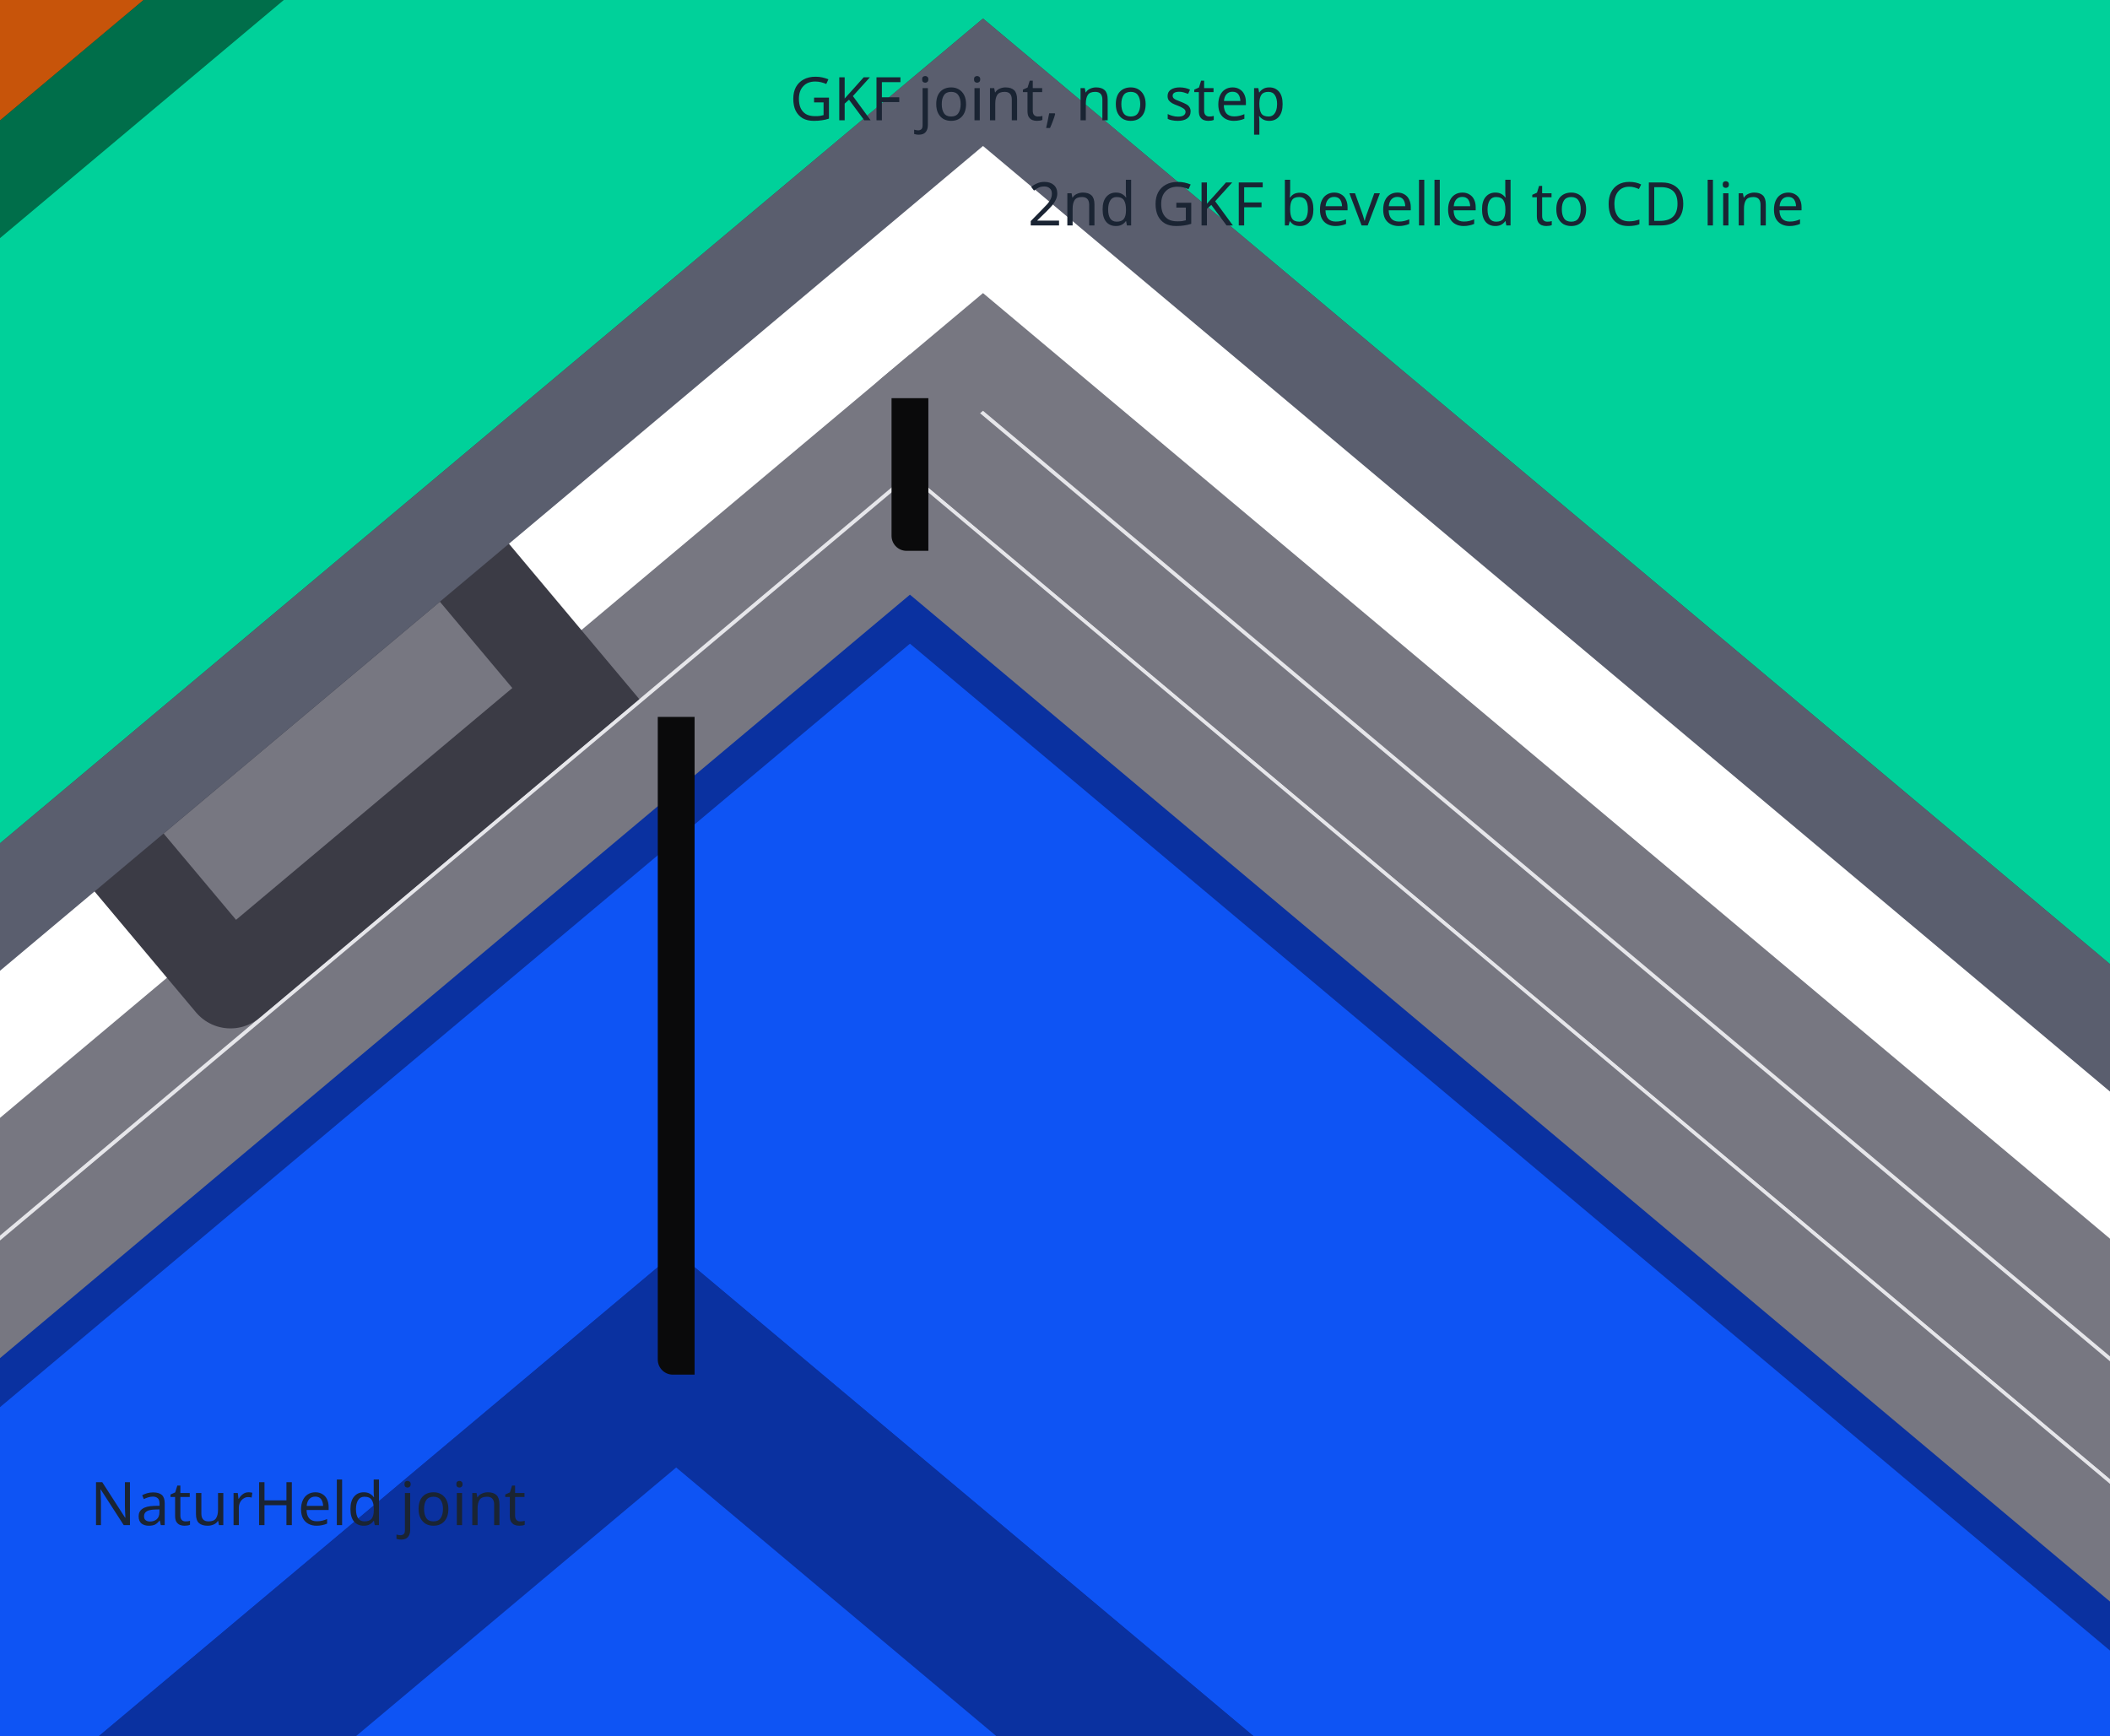
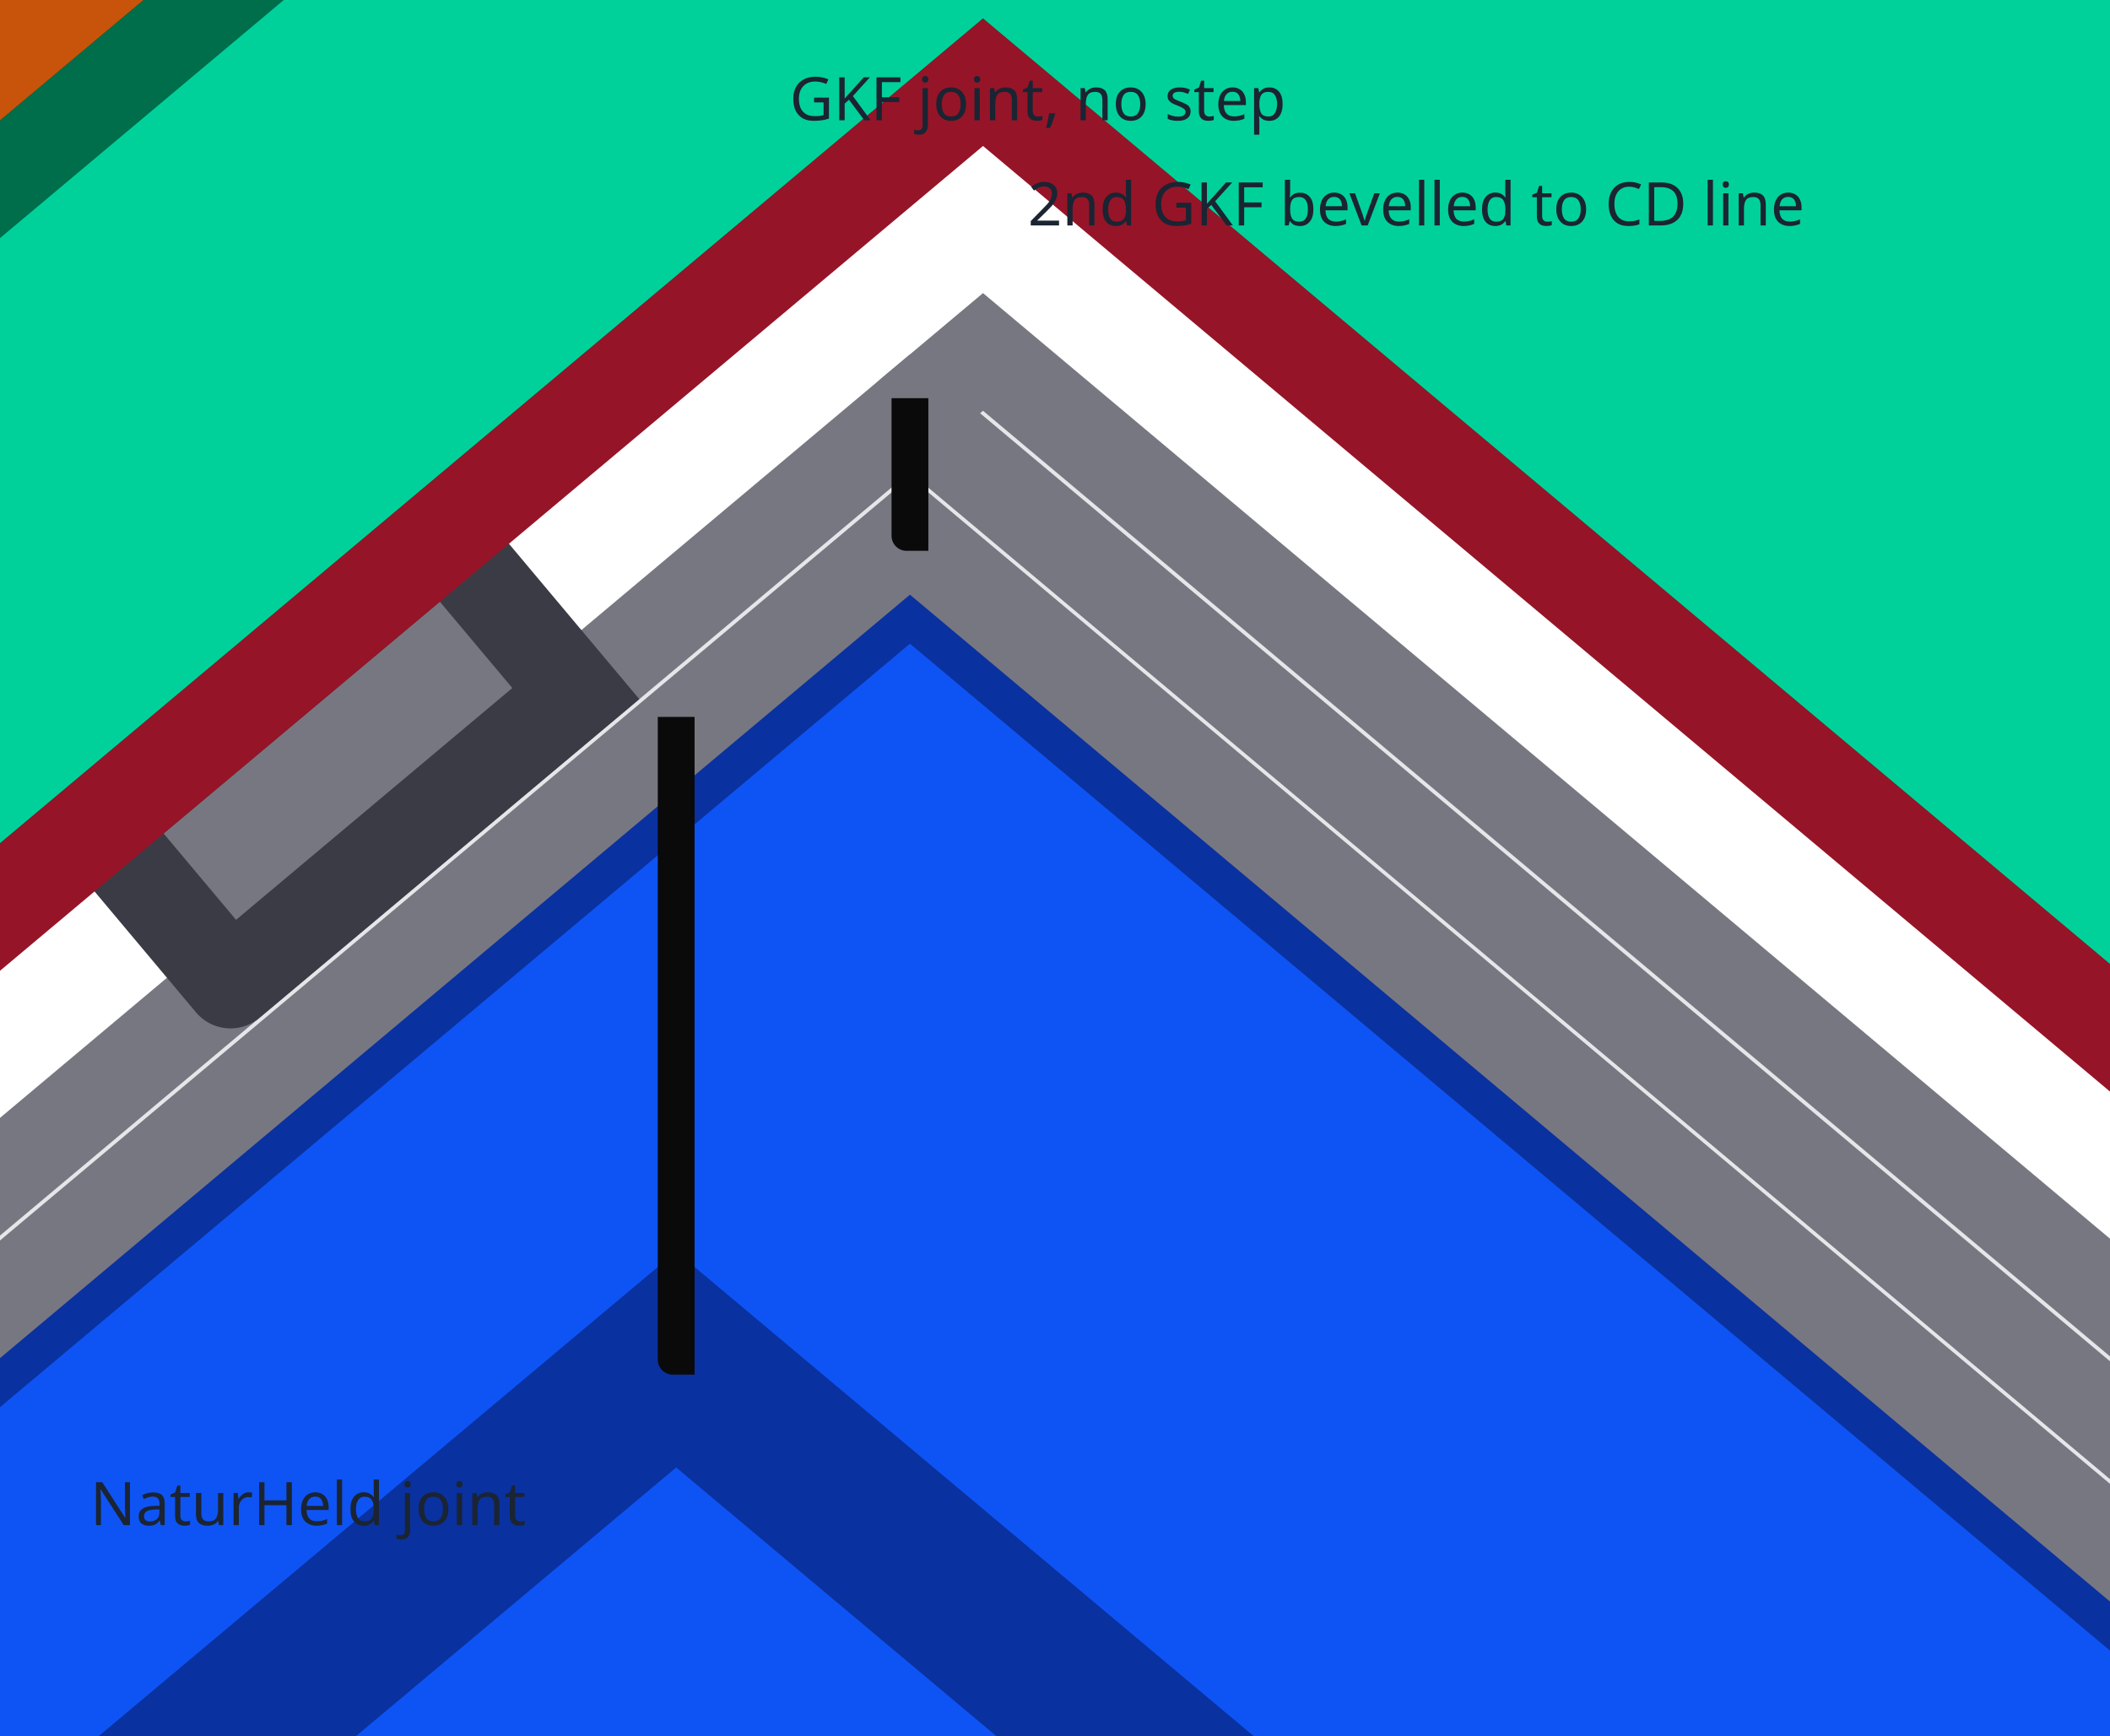
<svg xmlns="http://www.w3.org/2000/svg" width="280.84mm" height="230.97mm" viewBox="2360.00 -5421.61 280.84 230.97" version="1.1">
  <g transform="scale(1,-1)" stroke-linecap="round">
    <g fill="rgb(230,115,20)" stroke="rgb(119,49,0)" stroke-width="12.0" id="floor">
      <path d="M -465.0,-150.0 L 5815.0,-150.0 L 5815.0,0.0 L -465.0,0.0 L -465.0,-150.0" />
    </g>
    <g fill="rgb(69,230,24)" stroke="rgb(24,119,10)" stroke-width="12.0" id="eps">
      <path d="M -465.0,-150.0 L -265.0,-150.0 L -265.0,3200.0 L -465.0,3200.0 L -465.0,-150.0" />
      <path d="M 5615.0,-150.0 L 5815.0,-150.0 L 5815.0,3200.0 L 5615.0,3200.0 L 5615.0,-150.0" />
    </g>
    <g fill="rgb(224,69,39)" stroke="rgb(129,30,14)" stroke-width="12.0" id="masonry">
      <path d="M -265.0,-150.0 L -15.0,-150.0 L -15.0,3200.0 L -265.0,3200.0 L -265.0,-150.0" />
      <path d="M 5365.0,-150.0 L 5615.0,-150.0 L 5615.0,3200.0 L 5365.0,3200.0 L 5365.0,-150.0" />
    </g>
    <g fill="rgb(255,224,119)" stroke="rgb(170,139,49)" stroke-width="12.0" id="plaster">
      <path d="M -15.0,0.0 L 0.0,0.0 L 0.0,3200.0 L -15.0,3200.0 L -15.0,0.0" />
      <path d="M 5350.0,0.0 L 5365.0,0.0 L 5365.0,3200.0 L 5350.0,3200.0 L 5350.0,0.0" />
    </g>
    <g fill="rgb(255,150,0)" stroke="rgb(160,80,0)" stroke-width="12.0" id="furniture">
      <path d="M 4900.0,0.0 L 5350.0,0.0 L 5350.0,2450.0 L 4900.0,2450.0 L 4900.0,0.0" />
    </g>
    <g fill="rgb(199,84,10)" stroke="rgb(110,39,0)" stroke-width="12.0" id="wall_plate">
      <path d="M -210.0,3200.0 L -70.0,3200.0 L -70.0,3300.0 L -210.0,3300.0 L -210.0,3200.0" />
      <path d="M 5420.0,3200.0 L 5560.0,3200.0 L 5560.0,3300.0 L 5420.0,3300.0 L 5420.0,3200.0" />
    </g>
    <g fill="rgb(199,84,10)" stroke="rgb(110,39,0)" stroke-width="12.0" id="rafters">
      <path d="M -545.0,3169.026 L 2675.0,5870.927 L 5895.0,3169.026 L 5895.0,2960.161 L 2675.0,5662.062 L -545.0,2960.161 L -545.0,3169.026" />
    </g>
    <g fill="rgb(0,209,154)" stroke="rgb(0,110,74)" stroke-width="12.0" id="plenum_wool">
-       <path d="M 0.0,3321.255 L 2490.838,5411.317 L 4900.714,3389.19 L 5350.0,3327.0 L 5350.0,3417.47 L 2675.0,5662.062 L 0.0,3417.47 L 0.0,3321.255" />
+       <path d="M -70.0,3262.519 L 2490.838,5411.317 L 4973.638,3328.0 L 5024.447,3328.0 L 5024.447,3301.0 L 5420.0,3301.0 L 5420.0,3300.0 L 5489.995,3300.0 L 2675.0,5662.062 L -139.995,3300.0 L -70.0,3300.0 L -70.0,3262.519" />
    </g>
    <g fill="rgb(69,69,80)" stroke="rgb(30,30,39)" stroke-width="12.0" id="racking_strap">
      <path d="M 419.139,3766.558 L 449.781,3792.27 L 448.495,3793.802 L 417.853,3768.091 L 419.139,3766.558" />
      <path d="M 1855.472,4971.785 L 1886.114,4997.497 L 1884.828,4999.029 L 1854.186,4973.317 L 1855.472,4971.785" />
      <path d="M 3704.259,4795.8 L 3734.901,4770.089 L 3736.186,4771.621 L 3705.544,4797.332 L 3704.259,4795.8" />
    </g>
    <g fill="none" stroke="rgb(234,14,14)" stroke-width="22.0" id="roofing">
      <path d="M -545.0,3355.699 L 2675.0,6057.6 L 5895.0,3355.699" />
    </g>
    <g fill="rgb(14,84,244)" stroke="rgb(10,49,160)" stroke-width="22.0" id="slope_naturheld_140">
-       <path d="M 0.0,3184.84 L 2450.0,5240.635 L 2481.114,5214.526 L 4900.0,3184.84 L 4900.0,3320.603 L 2481.114,5350.289 L 2450.0,5324.181 L 0.0,3268.387 L 0.0,3184.84" />
+       <path d="M 2.0,3186.519 L 2450.0,5240.635 L 2481.114,5214.526 L 4900.0,3184.84 L 4900.0,3300.0 L 4924.553,3300.0 L 2481.114,5350.289 L 2450.0,5324.181 L 2.0,3270.065 L 2.0,3186.519" />
      <path d="M 0.0,3184.84 L 2450.0,5240.635 L 4900.0,3184.84" />
    </g>
    <g fill="rgb(230,230,234)" stroke="rgb(119,119,129)" stroke-width="12.0" id="slope_gkf">
-       <path d="M 0.0,3268.387 L 2481.114,5350.289 L 4925.632,3299.095 L 4933.667,3308.67 L 2481.114,5366.606 L 0.0,3284.704 L 0.0,3268.387" />
-       <path d="M 2481.114,5366.606 L 4933.667,3308.67 L 4941.702,3318.246 L 2490.838,5374.765 L 2481.114,5366.606" />
+       <path d="M -68.0,3211.328 L 2481.114,5350.289 L 4924.553,3300.0 L 4944.0,3300.0 L 2481.114,5366.606 L -68.0,3227.645 L -68.0,3211.328" />
+       <path d="M 2481.114,5366.606 L 4944.0,3300.0 L 4963.447,3300.0 L 2490.838,5374.765 L 2481.114,5366.606" />
    </g>
    <g fill="rgb(20,20,23)" stroke="rgb(10,10,11)" stroke-width="4.0" id="board_joint">
      <path d="M 2449.55,5240.635 L 2450.45,5240.635 L 2450.45,5324.181 L 2449.55,5324.181 L 2449.55,5240.635" />
      <path d="M 2480.664,5350.289 L 2481.564,5350.289 L 2481.564,5366.606 L 2480.664,5366.606 L 2480.664,5350.289" />
    </g>
    <g fill="rgb(119,119,129)" stroke="rgb(59,59,69)" stroke-width="12.0" id="slope_cd">
      <path d="M 475.567,3683.752 L 521.53,3722.32 L 504.175,3743.003 L 458.212,3704.436 L 475.567,3683.752" />
      <path d="M 954.345,4085.495 L 1000.308,4124.062 L 982.952,4144.745 L 936.99,4106.178 L 954.345,4085.495" />
      <path d="M 1433.123,4487.237 L 1479.085,4525.804 L 1461.73,4546.487 L 1415.767,4507.92 L 1433.123,4487.237" />
      <path d="M 1911.901,4888.979 L 1957.863,4927.546 L 1940.508,4948.23 L 1894.545,4909.662 L 1911.901,4888.979" />
      <path d="M 2390.678,5290.721 L 2436.641,5329.289 L 2419.286,5349.972 L 2373.323,5311.405 L 2390.678,5290.721" />
      <path d="M 3001.549,4946.228 L 3047.512,4907.66 L 3064.867,4928.344 L 3018.904,4966.911 L 3001.549,4946.228" />
      <path d="M 3480.327,4544.485 L 3526.289,4505.918 L 3543.645,4526.601 L 3497.682,4565.169 L 3480.327,4544.485" />
      <path d="M 3959.104,4142.743 L 4005.067,4104.176 L 4022.422,4124.859 L 3976.46,4163.426 L 3959.104,4142.743" />
      <path d="M 4437.882,3741.001 L 4483.845,3702.434 L 4501.2,3723.117 L 4455.238,3761.684 L 4437.882,3741.001" />
-       <path d="M 4916.299,3340.867 L 4881.061,3370.435 L 4897.131,3389.586 L 4932.369,3360.018 L 4916.299,3340.867" />
+       <path d="M 4935.746,3324.549 L 4900.508,3354.117 L 4916.577,3373.269 L 4951.815,3343.7 L 4935.746,3324.549" />
    </g>
-     <g fill="rgb(199,205,215)" stroke="rgb(90,94,110)" stroke-width="12.0" id="slope_foil">
-       <path d="M 0.0,3319.95 L 2490.838,5410.011 L 4900.072,3388.424 L 4900.714,3389.19 L 2490.838,5411.317 L 0.0,3321.255 L 0.0,3319.95" />
+     <g fill="rgb(224,34,59)" stroke="rgb(150,20,39)" stroke-width="12.0" id="slope_foil">
+       <path d="M 0.0,3188.0 L 0.0,3200.0 L -25.352,3200.0 L -30.352,3214.0 L -39.648,3214.0 L -44.648,3200.0 L -70.0,3200.0 L -70.0,3262.519 L 2490.838,5411.317 L 4973.638,3328.0 L 5024.447,3328.0 L 5024.447,3301.0 L 5420.0,3301.0 L 5420.0,3200.0 L 5394.148,3200.0 L 5389.148,3214.0 L 5379.852,3214.0 L 5374.852,3200.0 L 5350.0,3200.0 L 5350.0,3150.0 L 5349.0,3150.0 L 5349.0,3201.0 L 5374.148,3201.0 L 5379.148,3215.0 L 5389.852,3215.0 L 5394.852,3201.0 L 5419.0,3201.0 L 5419.0,3300.0 L 5023.447,3300.0 L 5023.447,3327.0 L 4973.274,3327.0 L 2490.838,5410.011 L -69.0,3262.052 L -69.0,3201.0 L -45.352,3201.0 L -40.352,3215.0 L -29.648,3215.0 L -24.648,3201.0 L 1.0,3201.0 L 1.0,3188.0 L 0.0,3188.0" />
+     </g>
+     <g fill="rgb(255,139,0)" stroke="rgb(180,90,0)" stroke-width="12.0" id="vapour_brake_tape">
+       <path d="M 1.0,3187.0 L 1.0,3201.0 L -15.0,3201.0 L -15.0,3202.0 L 2.0,3202.0 L 2.0,3187.0 L 1.0,3187.0" />
+       <path d="M 5348.0,3149.0 L 5348.0,3202.0 L 5365.0,3202.0 L 5365.0,3201.0 L 5349.0,3201.0 L 5349.0,3149.0 L 5348.0,3149.0" />
+     </g>
+     <g fill="rgb(119,119,129)" stroke="rgb(39,39,49)" stroke-width="12.0" id="eave_ud">
+       <path d="M -69.0,3230.806 L -68.0,3230.806 L -68.0,3252.806 L -69.0,3252.806 L -69.0,3230.806" />
+       <path d="M -69.0,3230.806 L -68.0,3230.806 L -65.047,3231.429 L -64.404,3230.663 L -69.0,3230.806" />
+       <path d="M -64.404,3230.663 L -65.047,3231.429 L -43.597,3249.427 L -42.954,3248.661 L -64.404,3230.663" />
+       <path d="M -42.954,3248.661 L -42.188,3249.304 L -59.544,3269.987 L -60.31,3269.344 L -42.954,3248.661" />
+       <path d="M -42.188,3249.304 L -2.354,3282.729 L -2.997,3283.495 L -42.831,3250.07 L -42.188,3249.304" />
+       <path d="M -58.901,3269.221 L -19.067,3302.646 L -19.709,3303.412 L -59.544,3269.987 L -58.901,3269.221" />
+     </g>
+     <g fill="rgb(244,244,244)" stroke="rgb(20,20,20)" stroke-width="12.0" id="eave_acrylic">
+       <path d="M 0.0,3181.34 L 6.0,3189.875 L 2.0,3186.519 L 0.0,3186.519 L 0.0,3181.34" />
    </g>
    <g fill="rgb(90,90,100)" stroke="rgb(39,39,49)" stroke-width="12.0" id="slope_nonius">
      <path d="M 952.311,4119.034 L 967.631,4131.889 L 920.898,4187.584 L 905.577,4174.729 L 952.311,4119.034" />
      <path d="M 1909.866,4922.518 L 1925.187,4935.374 L 1878.453,4991.069 L 1863.132,4978.213 L 1909.866,4922.518" />
      <path d="M 3034.225,4954.055 L 3049.546,4941.199 L 3248.462,5178.259 L 3233.142,5191.114 L 3034.225,4954.055" />
      <path d="M 3991.781,4150.571 L 4007.102,4137.715 L 4206.018,4374.774 L 4190.697,4387.63 L 3991.781,4150.571" />
    </g>
    <g fill="rgb(14,84,244)" stroke="rgb(10,49,160)" stroke-width="22.0" id="soffit_naturheld_140">
-       <path d="M 4900.0,2470.0 L 4944.0,2470.0 L 4944.0,3283.682 L 4900.0,3287.5 L 4900.0,2470.0" />
+       <path d="M 4900.0,2470.0 L 4944.0,2470.0 L 4944.0,3287.5 L 4900.0,3287.5 L 4900.0,2470.0" />
      <path d="M 4900.0,2450.0 L 5350.0,2450.0 L 5350.0,2470.0 L 4900.0,2470.0" />
      <line x1="4900.0" y1="3184.84" x2="4900.0" y2="2470.0" />
      <line x1="4900.0" y1="2470.0" x2="5350.0" y2="2470.0" />
    </g>
    <g fill="rgb(0,209,154)" stroke="rgb(0,110,74)" stroke-width="12.0" id="soffit_mineral_wool">
      <path d="M 4944.0,2482.5 L 5350.0,2482.5 L 5350.0,2961.606 L 4944.0,2961.606 L 4944.0,2482.5" />
    </g>
    <g fill="rgb(119,119,129)" stroke="rgb(59,59,69)" stroke-width="12.0" id="soffit_ud">
      <path d="M 5304.0,2485.5 L 5332.0,2485.5 L 5332.0,2512.5 L 5304.0,2512.5 L 5304.0,2485.5" />
-       <path d="M 4943.0,3301.0 L 4944.0,3301.0 L 4944.0,3320.318 L 4943.0,3320.318 L 4943.0,3301.0" />
-       <path d="M 4943.0,3320.318 L 4944.0,3320.318 L 4940.047,3320.94 L 4939.404,3320.174 L 4943.0,3320.318" />
-       <path d="M 4939.404,3320.174 L 4940.047,3320.94 L 4918.597,3338.938 L 4917.954,3338.172 L 4939.404,3320.174" />
-       <path d="M 4917.954,3338.172 L 4935.31,3358.856 L 4934.544,3359.498 L 4917.188,3338.815 L 4917.954,3338.172" />
-       <path d="M 4917.188,3338.815 L 4877.354,3372.24 L 4877.997,3373.006 L 4917.831,3339.581 L 4917.188,3338.815" />
-       <path d="M 4933.901,3358.732 L 4894.067,3392.157 L 4894.709,3392.923 L 4934.544,3359.498 L 4933.901,3358.732" />
+       <path d="M 4962.447,3304.0 L 4963.447,3304.0 L 4963.447,3326.0 L 4962.447,3326.0 L 4962.447,3304.0" />
+       <path d="M 4962.447,3304.0 L 4963.447,3304.0 L 4959.493,3304.623 L 4958.85,3303.857 L 4962.447,3304.0" />
+       <path d="M 4958.85,3303.857 L 4959.493,3304.623 L 4938.044,3322.621 L 4937.401,3321.855 L 4958.85,3303.857" />
+       <path d="M 4937.401,3321.855 L 4954.756,3342.538 L 4953.99,3343.181 L 4936.635,3322.498 L 4937.401,3321.855" />
+       <path d="M 4936.635,3322.498 L 4896.801,3355.923 L 4897.443,3356.689 L 4937.278,3323.264 L 4936.635,3322.498" />
+       <path d="M 4953.347,3342.415 L 4913.513,3375.84 L 4914.156,3376.606 L 4953.99,3343.181 L 4953.347,3342.415" />
    </g>
    <g fill="rgb(230,230,234)" stroke="rgb(119,119,129)" stroke-width="12.0" id="soffit_gkf">
-       <path d="M 4944.0,3287.5 L 5420.0,3287.5 L 5420.0,3300.0 L 4944.0,3300.0 L 4944.0,3287.5" />
+       <path d="M 4900.0,3287.5 L 5419.0,3287.5 L 5419.0,3300.0 L 4900.0,3300.0 L 4900.0,3287.5" />
    </g>
    <g fill="rgb(119,119,129)" stroke="rgb(59,59,69)" stroke-width="12.0" id="soffit_cd">
      <path d="M 4944.0,2485.5 L 4971.0,2485.5 L 4971.0,3287.5 L 4944.0,3287.5 L 4944.0,2485.5" />
      <path d="M 4971.0,2485.5 L 5304.0,2485.5 L 5304.0,2512.5 L 4971.0,2512.5 L 4971.0,2485.5" />
-       <path d="M 4944.0,3300.0 L 5004.0,3300.0 L 5004.0,3327.0 L 4944.0,3327.0 L 4944.0,3300.0" />
-     </g>
-     <g fill="rgb(39,39,39)" stroke="rgb(20,20,20)" stroke-width="12.0" id="joint_acrylic">
-       <path d="M 4941.702,3318.246 L 4925.632,3299.095 L 4927.93,3297.166 L 4944.0,3316.318 L 4941.702,3318.246" />
+       <path d="M 4963.447,3300.0 L 5023.447,3300.0 L 5023.447,3327.0 L 4963.447,3327.0 L 4963.447,3300.0" />
    </g>
    <g fill="rgb(20,20,23)" stroke="rgb(10,10,11)" stroke-width="2.0" id="joint_screw">
-       <path d="M 4941.4,3311.0 L 4943.0,3311.0 L 4943.0,3319.0 L 4941.4,3319.0 L 4941.4,3311.0" />
-       <path d="M 4943.0,3313.25 L 4952.5,3313.25 L 4952.5,3316.75 L 4943.0,3316.75 L 4943.0,3313.25" />
+       <path d="M -68.0,3237.806 L -66.4,3237.806 L -66.4,3245.806 L -68.0,3245.806 L -68.0,3237.806" />
+       <path d="M -103.0,3240.056 L -68.0,3240.056 L -68.0,3243.556 L -103.0,3243.556 L -103.0,3240.056" />
+       <path d="M 4960.847,3311.0 L 4962.447,3311.0 L 4962.447,3319.0 L 4960.847,3319.0 L 4960.847,3311.0" />
+       <path d="M 4962.447,3313.25 L 4971.947,3313.25 L 4971.947,3316.75 L 4962.447,3316.75 L 4962.447,3313.25" />
    </g>
    <g fill="rgb(90,90,100)" stroke="rgb(39,39,49)" stroke-width="12.0" id="soffit_nonius">
-       <path d="M 4964.0,3327.0 L 4984.0,3327.0 L 4984.0,3732.972 L 4964.0,3732.972 L 4964.0,3327.0" />
-       <path d="M 5365.0,3284.5 L 5420.0,3284.5 L 5420.0,3287.5 L 5365.0,3287.5 L 5365.0,3284.5" />
-       <path d="M 5417.0,3232.5 L 5420.0,3232.5 L 5420.0,3287.5 L 5417.0,3287.5 L 5417.0,3232.5" />
-       <path d="M 4947.5,3287.5 L 4967.5,3287.5 L 4967.5,3300.0 L 4947.5,3300.0 L 4947.5,3287.5" />
+       <path d="M 4983.447,3327.0 L 5003.447,3327.0 L 5003.447,3716.654 L 4983.447,3716.654 L 4983.447,3327.0" />
+       <path d="M 5364.0,3284.5 L 5419.0,3284.5 L 5419.0,3287.5 L 5364.0,3287.5 L 5364.0,3284.5" />
+       <path d="M 5416.0,3232.5 L 5419.0,3232.5 L 5419.0,3287.5 L 5416.0,3287.5 L 5416.0,3232.5" />
+       <path d="M 4963.447,3287.5 L 4983.447,3287.5 L 4983.447,3300.0 L 4963.447,3300.0 L 4963.447,3287.5" />
      <path d="M 5255.0,2482.5 L 5332.0,2482.5 L 5332.0,2485.5 L 5255.0,2485.5 L 5255.0,2482.5" />
      <path d="M 5332.0,2485.5 L 5335.0,2485.5 L 5335.0,2562.5 L 5332.0,2562.5 L 5332.0,2485.5" />
    </g>
    <g fill="rgb(167,176,187)" stroke="rgb(69,78,90)" stroke-width="12.0" id="soffit_duct">
      <path d="M 5344.0,3197.5 L 5341.274,3218.206 L 5333.282,3237.5 L 5320.569,3254.069 L 5304.0,3266.782 L 5284.706,3274.774 L 5264.0,3277.5 L 5243.294,3274.774 L 5224.0,3266.782 L 5207.431,3254.069 L 5194.718,3237.5 L 5186.726,3218.206 L 5184.0,3197.5 L 5186.726,3176.794 L 5194.718,3157.5 L 5207.431,3140.931 L 5224.0,3128.218 L 5243.294,3120.226 L 5264.0,3117.5 L 5284.706,3120.226 L 5304.0,3128.218 L 5320.569,3140.931 L 5333.282,3157.5 L 5341.274,3176.794 L 5344.0,3197.5" />
      <path d="M 5179.0,3197.5 L 5176.274,3218.206 L 5168.282,3237.5 L 5155.569,3254.069 L 5139.0,3266.782 L 5119.706,3274.774 L 5099.0,3277.5 L 5078.294,3274.774 L 5059.0,3266.782 L 5042.431,3254.069 L 5029.718,3237.5 L 5021.726,3218.206 L 5019.0,3197.5 L 5021.726,3176.794 L 5029.718,3157.5 L 5042.431,3140.931 L 5059.0,3128.218 L 5078.294,3120.226 L 5099.0,3117.5 L 5119.706,3120.226 L 5139.0,3128.218 L 5155.569,3140.931 L 5168.282,3157.5 L 5176.274,3176.794 L 5179.0,3197.5" />
      <path d="M 5261.5,3054.606 L 5258.774,3075.311 L 5250.782,3094.606 L 5238.069,3111.174 L 5221.5,3123.888 L 5202.206,3131.88 L 5181.5,3134.606 L 5160.794,3131.88 L 5141.5,3123.888 L 5124.931,3111.174 L 5112.218,3094.606 L 5104.226,3075.311 L 5101.5,3054.606 L 5104.226,3033.9 L 5112.218,3014.606 L 5124.931,2998.037 L 5141.5,2985.324 L 5160.794,2977.332 L 5181.5,2974.606 L 5202.206,2977.332 L 5221.5,2985.324 L 5238.069,2998.037 L 5250.782,3014.606 L 5258.774,3033.9 L 5261.5,3054.606" />
    </g>
    <g fill="none" stroke="rgb(0,0,0)" stroke-width="12.0" id="soffit_gkb">
      <path d="M 4944.0,2470.0 L 5350.0,2470.0 L 5350.0,2482.5 L 4944.0,2482.5 L 4944.0,2470.0" />
    </g>
  </g>
  <g font-family="sans-serif" font-size="8" fill="#1a2433">
    <text x="2372.0" y="-5218.6">NaturHeld joint</text>
    <text x="2465.1" y="-5405.6">GKF joint, no step</text>
    <text x="2496.8" y="-5391.6">2nd GKF bevelled to CD line</text>
  </g>
</svg>
